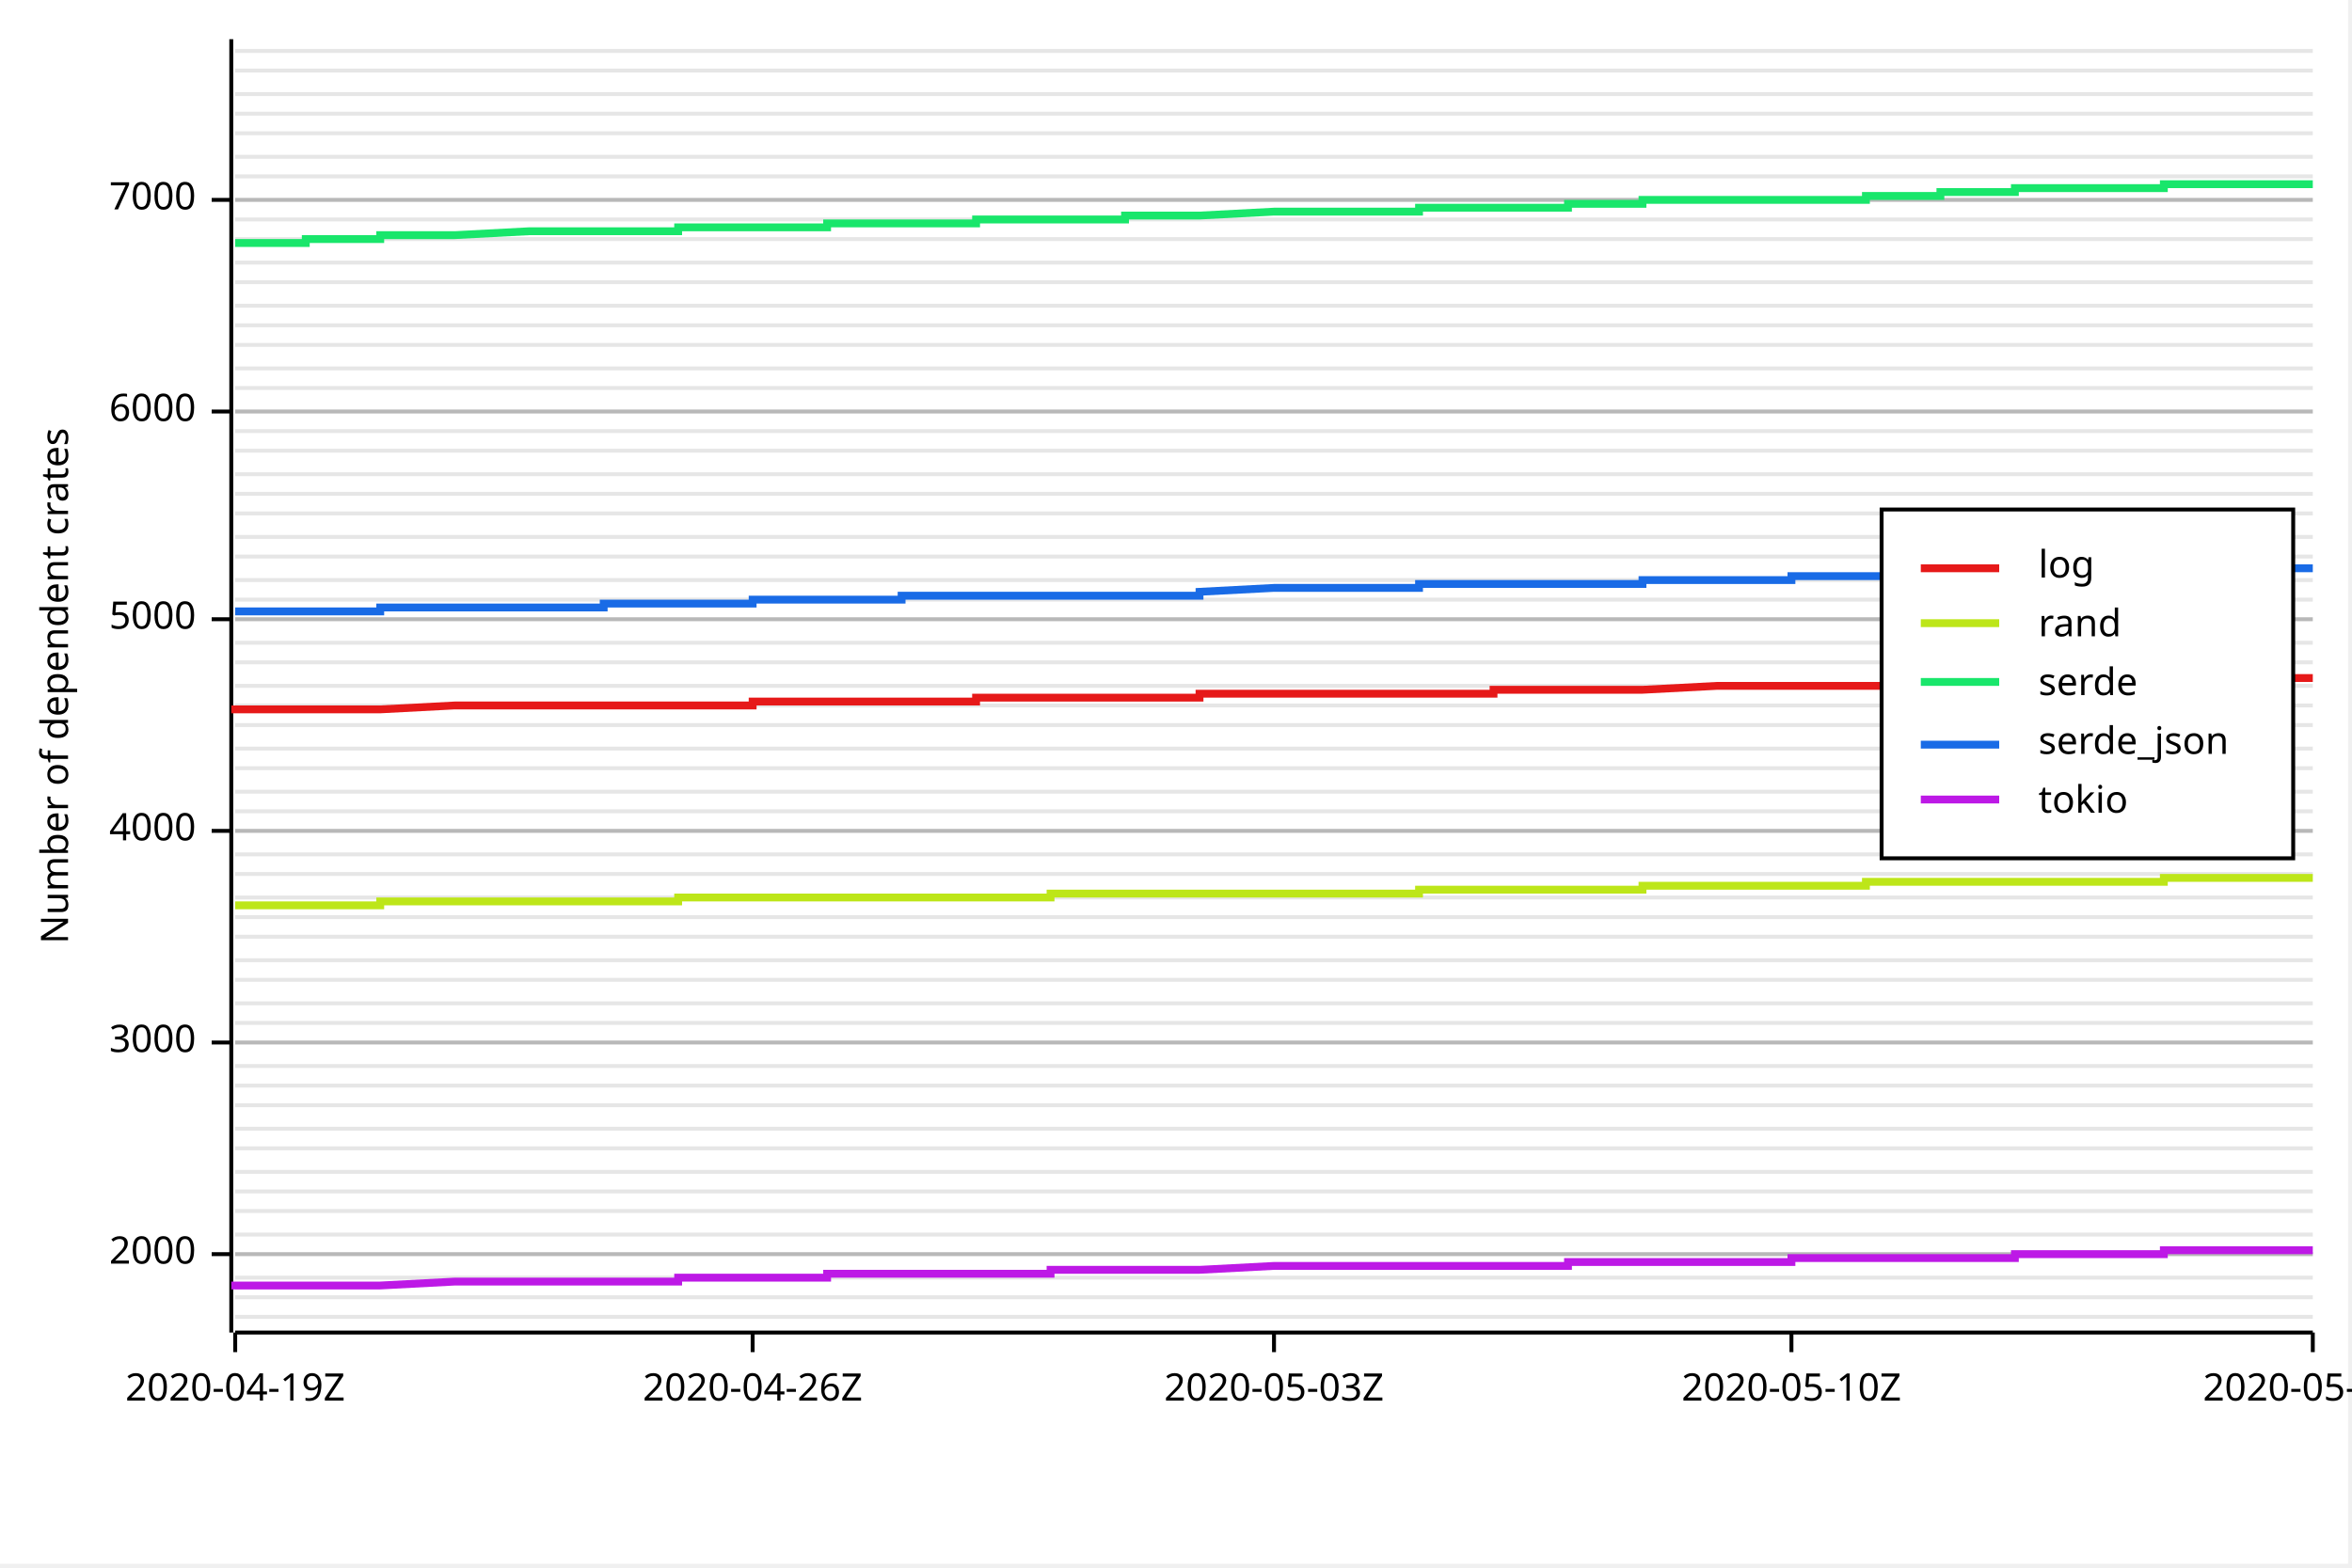
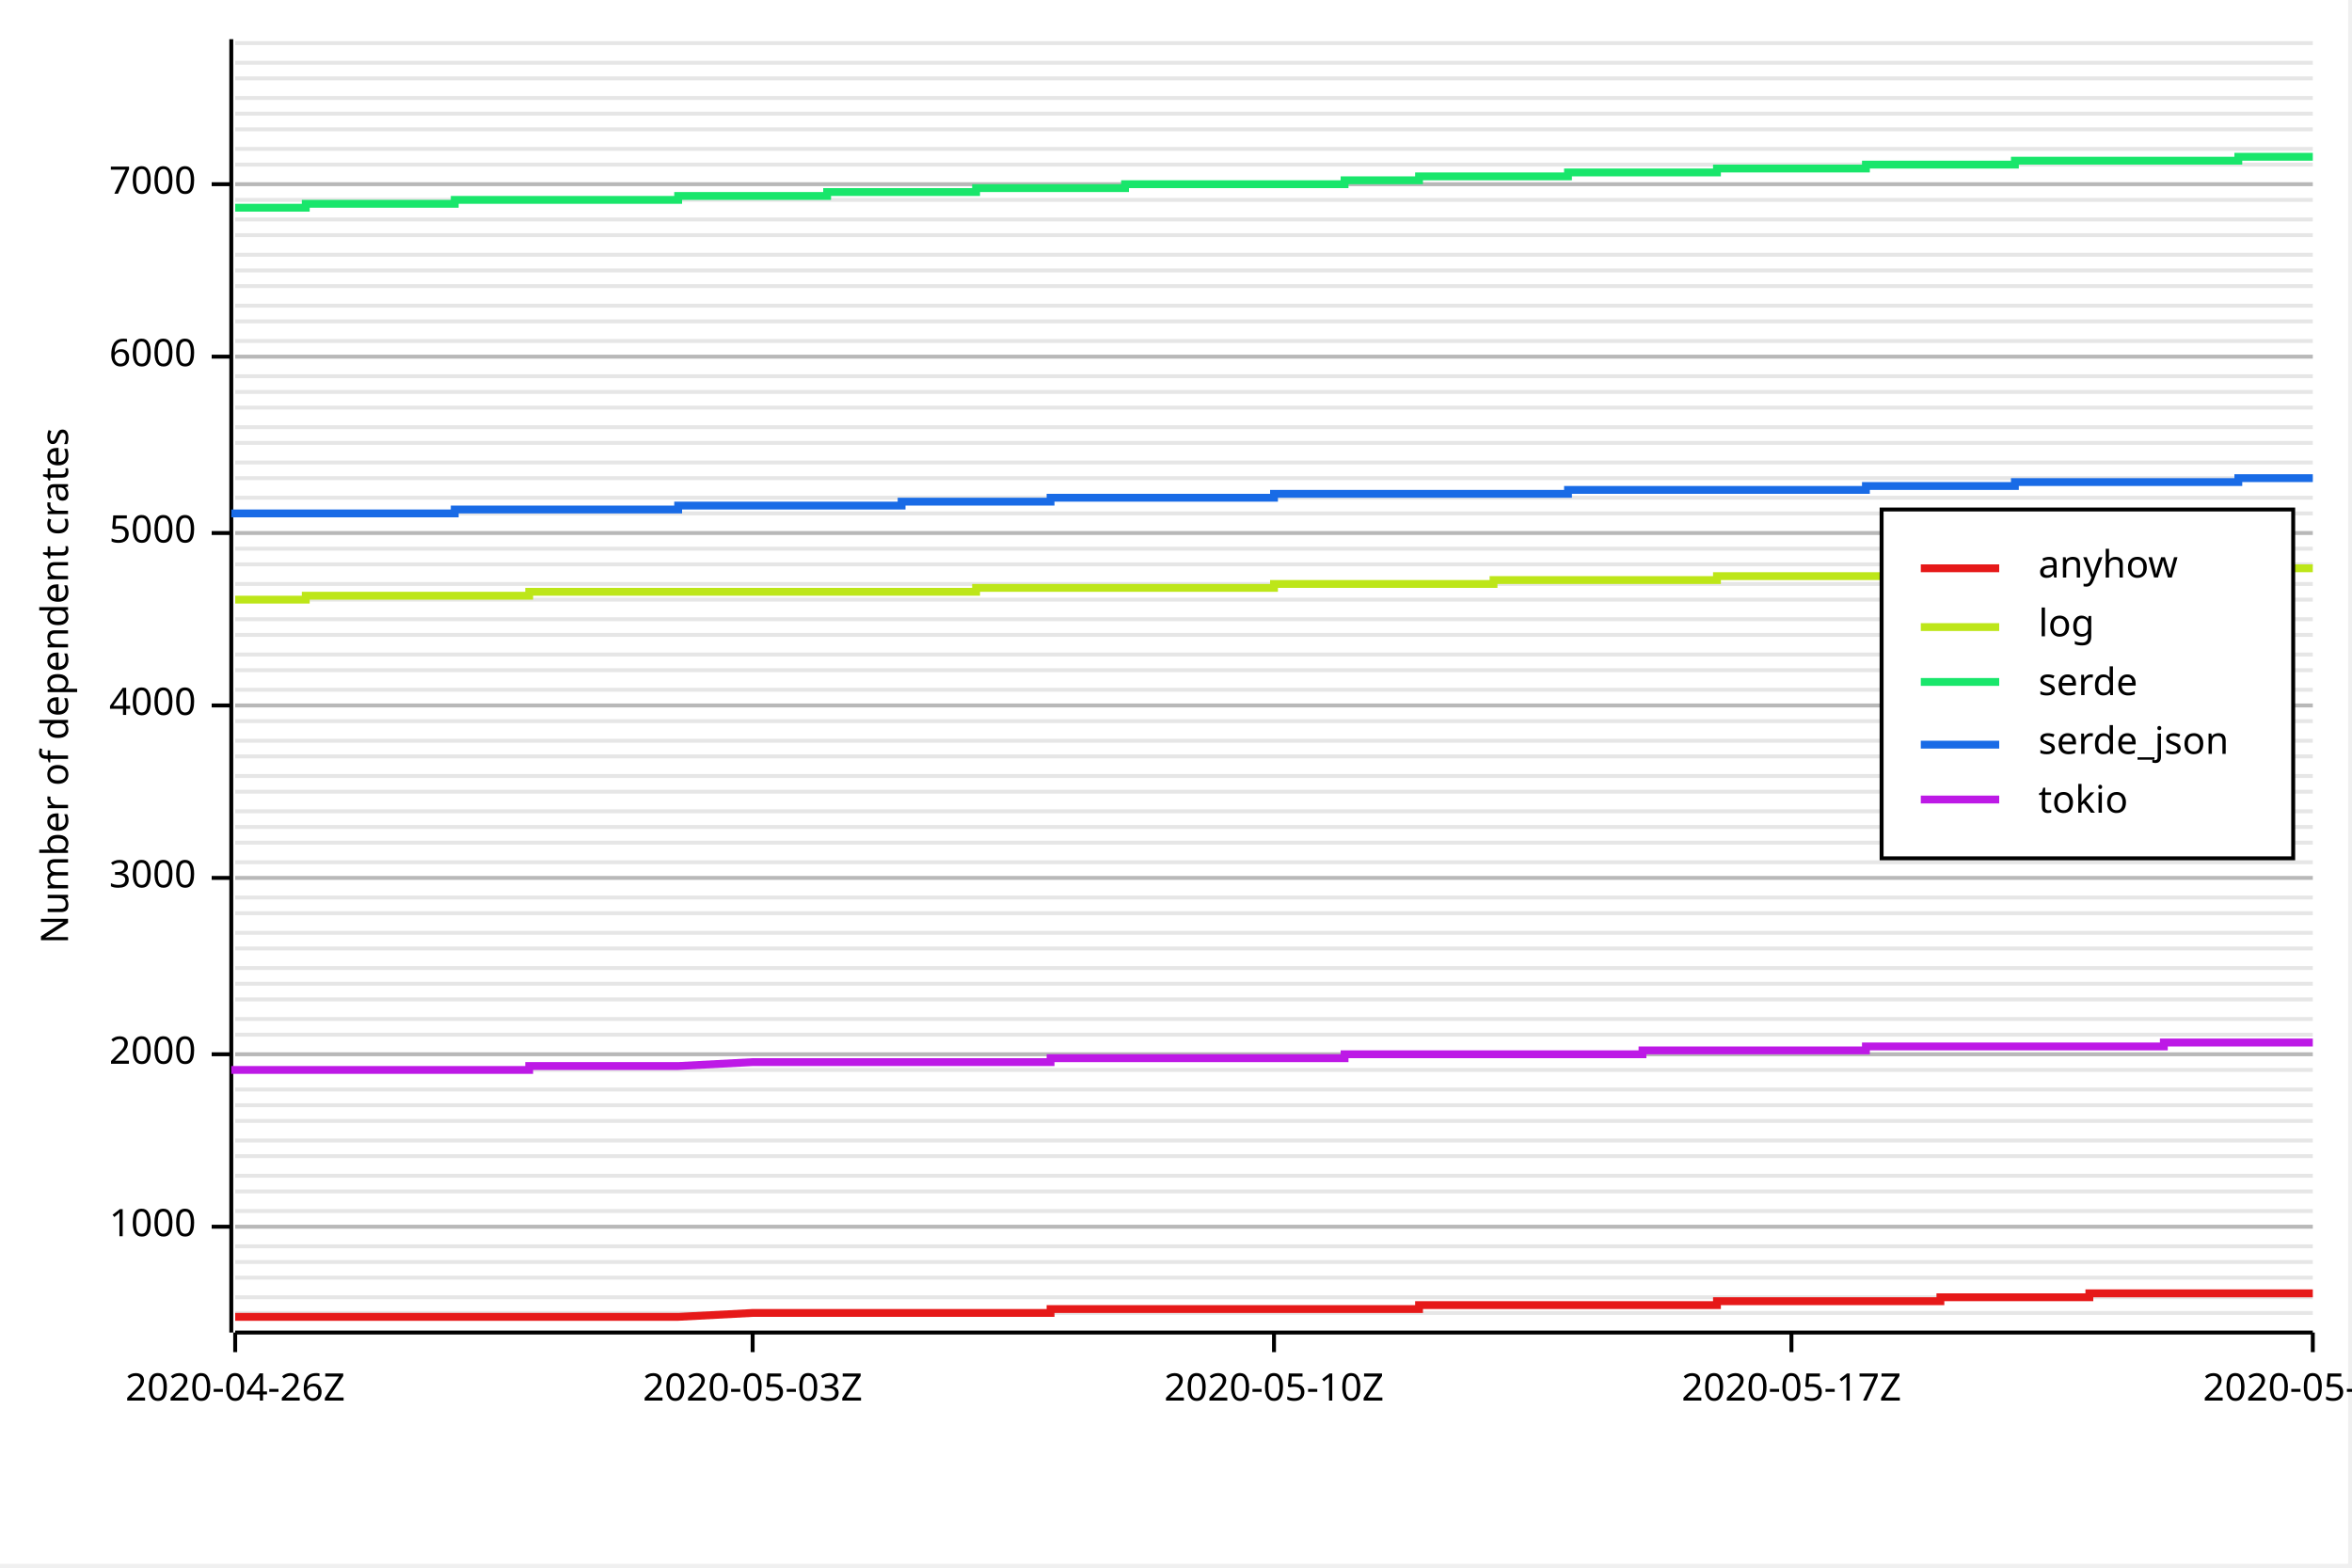
<svg xmlns="http://www.w3.org/2000/svg" width="600" height="400">
  <rect x="0" y="0" width="599" height="399" opacity="1" fill="#FFFFFF" stroke="none" />
-   <line opacity="0.1" stroke="#000000" stroke-width="1" x1="60" y1="336" x2="590" y2="336" />
+   <line opacity="0.1" stroke="#000000" stroke-width="1" x1="60" y1="335" x2="590" y2="335" />
  <line opacity="0.1" stroke="#000000" stroke-width="1" x1="60" y1="331" x2="590" y2="331" />
  <line opacity="0.1" stroke="#000000" stroke-width="1" x1="60" y1="326" x2="590" y2="326" />
-   <line opacity="0.1" stroke="#000000" stroke-width="1" x1="60" y1="320" x2="590" y2="320" />
-   <line opacity="0.1" stroke="#000000" stroke-width="1" x1="60" y1="315" x2="590" y2="315" />
+   <line opacity="0.1" stroke="#000000" stroke-width="1" x1="60" y1="322" x2="590" y2="322" />
+   <line opacity="0.1" stroke="#000000" stroke-width="1" x1="60" y1="318" x2="590" y2="318" />
+   <line opacity="0.1" stroke="#000000" stroke-width="1" x1="60" y1="313" x2="590" y2="313" />
  <line opacity="0.1" stroke="#000000" stroke-width="1" x1="60" y1="309" x2="590" y2="309" />
  <line opacity="0.1" stroke="#000000" stroke-width="1" x1="60" y1="304" x2="590" y2="304" />
-   <line opacity="0.1" stroke="#000000" stroke-width="1" x1="60" y1="299" x2="590" y2="299" />
-   <line opacity="0.1" stroke="#000000" stroke-width="1" x1="60" y1="293" x2="590" y2="293" />
-   <line opacity="0.1" stroke="#000000" stroke-width="1" x1="60" y1="288" x2="590" y2="288" />
+   <line opacity="0.1" stroke="#000000" stroke-width="1" x1="60" y1="300" x2="590" y2="300" />
+   <line opacity="0.1" stroke="#000000" stroke-width="1" x1="60" y1="295" x2="590" y2="295" />
+   <line opacity="0.1" stroke="#000000" stroke-width="1" x1="60" y1="291" x2="590" y2="291" />
+   <line opacity="0.1" stroke="#000000" stroke-width="1" x1="60" y1="286" x2="590" y2="286" />
  <line opacity="0.1" stroke="#000000" stroke-width="1" x1="60" y1="282" x2="590" y2="282" />
-   <line opacity="0.1" stroke="#000000" stroke-width="1" x1="60" y1="277" x2="590" y2="277" />
-   <line opacity="0.1" stroke="#000000" stroke-width="1" x1="60" y1="272" x2="590" y2="272" />
-   <line opacity="0.1" stroke="#000000" stroke-width="1" x1="60" y1="266" x2="590" y2="266" />
-   <line opacity="0.1" stroke="#000000" stroke-width="1" x1="60" y1="261" x2="590" y2="261" />
-   <line opacity="0.1" stroke="#000000" stroke-width="1" x1="60" y1="256" x2="590" y2="256" />
-   <line opacity="0.1" stroke="#000000" stroke-width="1" x1="60" y1="250" x2="590" y2="250" />
-   <line opacity="0.1" stroke="#000000" stroke-width="1" x1="60" y1="245" x2="590" y2="245" />
-   <line opacity="0.1" stroke="#000000" stroke-width="1" x1="60" y1="239" x2="590" y2="239" />
-   <line opacity="0.1" stroke="#000000" stroke-width="1" x1="60" y1="234" x2="590" y2="234" />
+   <line opacity="0.1" stroke="#000000" stroke-width="1" x1="60" y1="278" x2="590" y2="278" />
+   <line opacity="0.1" stroke="#000000" stroke-width="1" x1="60" y1="273" x2="590" y2="273" />
+   <line opacity="0.1" stroke="#000000" stroke-width="1" x1="60" y1="269" x2="590" y2="269" />
+   <line opacity="0.1" stroke="#000000" stroke-width="1" x1="60" y1="264" x2="590" y2="264" />
+   <line opacity="0.1" stroke="#000000" stroke-width="1" x1="60" y1="260" x2="590" y2="260" />
+   <line opacity="0.1" stroke="#000000" stroke-width="1" x1="60" y1="255" x2="590" y2="255" />
+   <line opacity="0.1" stroke="#000000" stroke-width="1" x1="60" y1="251" x2="590" y2="251" />
+   <line opacity="0.1" stroke="#000000" stroke-width="1" x1="60" y1="247" x2="590" y2="247" />
+   <line opacity="0.1" stroke="#000000" stroke-width="1" x1="60" y1="242" x2="590" y2="242" />
+   <line opacity="0.1" stroke="#000000" stroke-width="1" x1="60" y1="238" x2="590" y2="238" />
+   <line opacity="0.1" stroke="#000000" stroke-width="1" x1="60" y1="233" x2="590" y2="233" />
  <line opacity="0.1" stroke="#000000" stroke-width="1" x1="60" y1="229" x2="590" y2="229" />
-   <line opacity="0.1" stroke="#000000" stroke-width="1" x1="60" y1="223" x2="590" y2="223" />
-   <line opacity="0.1" stroke="#000000" stroke-width="1" x1="60" y1="218" x2="590" y2="218" />
-   <line opacity="0.1" stroke="#000000" stroke-width="1" x1="60" y1="212" x2="590" y2="212" />
+   <line opacity="0.1" stroke="#000000" stroke-width="1" x1="60" y1="224" x2="590" y2="224" />
+   <line opacity="0.1" stroke="#000000" stroke-width="1" x1="60" y1="220" x2="590" y2="220" />
+   <line opacity="0.1" stroke="#000000" stroke-width="1" x1="60" y1="215" x2="590" y2="215" />
+   <line opacity="0.1" stroke="#000000" stroke-width="1" x1="60" y1="211" x2="590" y2="211" />
  <line opacity="0.1" stroke="#000000" stroke-width="1" x1="60" y1="207" x2="590" y2="207" />
  <line opacity="0.1" stroke="#000000" stroke-width="1" x1="60" y1="202" x2="590" y2="202" />
-   <line opacity="0.1" stroke="#000000" stroke-width="1" x1="60" y1="196" x2="590" y2="196" />
-   <line opacity="0.1" stroke="#000000" stroke-width="1" x1="60" y1="191" x2="590" y2="191" />
-   <line opacity="0.1" stroke="#000000" stroke-width="1" x1="60" y1="185" x2="590" y2="185" />
+   <line opacity="0.1" stroke="#000000" stroke-width="1" x1="60" y1="198" x2="590" y2="198" />
+   <line opacity="0.1" stroke="#000000" stroke-width="1" x1="60" y1="193" x2="590" y2="193" />
+   <line opacity="0.1" stroke="#000000" stroke-width="1" x1="60" y1="189" x2="590" y2="189" />
+   <line opacity="0.1" stroke="#000000" stroke-width="1" x1="60" y1="184" x2="590" y2="184" />
  <line opacity="0.1" stroke="#000000" stroke-width="1" x1="60" y1="180" x2="590" y2="180" />
-   <line opacity="0.1" stroke="#000000" stroke-width="1" x1="60" y1="175" x2="590" y2="175" />
-   <line opacity="0.1" stroke="#000000" stroke-width="1" x1="60" y1="169" x2="590" y2="169" />
-   <line opacity="0.1" stroke="#000000" stroke-width="1" x1="60" y1="164" x2="590" y2="164" />
+   <line opacity="0.1" stroke="#000000" stroke-width="1" x1="60" y1="176" x2="590" y2="176" />
+   <line opacity="0.1" stroke="#000000" stroke-width="1" x1="60" y1="171" x2="590" y2="171" />
+   <line opacity="0.1" stroke="#000000" stroke-width="1" x1="60" y1="167" x2="590" y2="167" />
+   <line opacity="0.1" stroke="#000000" stroke-width="1" x1="60" y1="162" x2="590" y2="162" />
  <line opacity="0.1" stroke="#000000" stroke-width="1" x1="60" y1="158" x2="590" y2="158" />
  <line opacity="0.1" stroke="#000000" stroke-width="1" x1="60" y1="153" x2="590" y2="153" />
-   <line opacity="0.1" stroke="#000000" stroke-width="1" x1="60" y1="148" x2="590" y2="148" />
-   <line opacity="0.1" stroke="#000000" stroke-width="1" x1="60" y1="142" x2="590" y2="142" />
-   <line opacity="0.1" stroke="#000000" stroke-width="1" x1="60" y1="137" x2="590" y2="137" />
+   <line opacity="0.1" stroke="#000000" stroke-width="1" x1="60" y1="149" x2="590" y2="149" />
+   <line opacity="0.1" stroke="#000000" stroke-width="1" x1="60" y1="144" x2="590" y2="144" />
+   <line opacity="0.1" stroke="#000000" stroke-width="1" x1="60" y1="140" x2="590" y2="140" />
+   <line opacity="0.1" stroke="#000000" stroke-width="1" x1="60" y1="136" x2="590" y2="136" />
  <line opacity="0.1" stroke="#000000" stroke-width="1" x1="60" y1="131" x2="590" y2="131" />
-   <line opacity="0.1" stroke="#000000" stroke-width="1" x1="60" y1="126" x2="590" y2="126" />
-   <line opacity="0.1" stroke="#000000" stroke-width="1" x1="60" y1="121" x2="590" y2="121" />
-   <line opacity="0.1" stroke="#000000" stroke-width="1" x1="60" y1="115" x2="590" y2="115" />
-   <line opacity="0.1" stroke="#000000" stroke-width="1" x1="60" y1="110" x2="590" y2="110" />
-   <line opacity="0.1" stroke="#000000" stroke-width="1" x1="60" y1="105" x2="590" y2="105" />
-   <line opacity="0.1" stroke="#000000" stroke-width="1" x1="60" y1="99" x2="590" y2="99" />
-   <line opacity="0.1" stroke="#000000" stroke-width="1" x1="60" y1="94" x2="590" y2="94" />
-   <line opacity="0.1" stroke="#000000" stroke-width="1" x1="60" y1="88" x2="590" y2="88" />
-   <line opacity="0.1" stroke="#000000" stroke-width="1" x1="60" y1="83" x2="590" y2="83" />
+   <line opacity="0.1" stroke="#000000" stroke-width="1" x1="60" y1="127" x2="590" y2="127" />
+   <line opacity="0.1" stroke="#000000" stroke-width="1" x1="60" y1="122" x2="590" y2="122" />
+   <line opacity="0.1" stroke="#000000" stroke-width="1" x1="60" y1="118" x2="590" y2="118" />
+   <line opacity="0.1" stroke="#000000" stroke-width="1" x1="60" y1="113" x2="590" y2="113" />
+   <line opacity="0.1" stroke="#000000" stroke-width="1" x1="60" y1="109" x2="590" y2="109" />
+   <line opacity="0.1" stroke="#000000" stroke-width="1" x1="60" y1="104" x2="590" y2="104" />
+   <line opacity="0.1" stroke="#000000" stroke-width="1" x1="60" y1="100" x2="590" y2="100" />
+   <line opacity="0.1" stroke="#000000" stroke-width="1" x1="60" y1="96" x2="590" y2="96" />
+   <line opacity="0.1" stroke="#000000" stroke-width="1" x1="60" y1="91" x2="590" y2="91" />
+   <line opacity="0.1" stroke="#000000" stroke-width="1" x1="60" y1="87" x2="590" y2="87" />
+   <line opacity="0.1" stroke="#000000" stroke-width="1" x1="60" y1="82" x2="590" y2="82" />
  <line opacity="0.1" stroke="#000000" stroke-width="1" x1="60" y1="78" x2="590" y2="78" />
-   <line opacity="0.1" stroke="#000000" stroke-width="1" x1="60" y1="72" x2="590" y2="72" />
-   <line opacity="0.1" stroke="#000000" stroke-width="1" x1="60" y1="67" x2="590" y2="67" />
-   <line opacity="0.1" stroke="#000000" stroke-width="1" x1="60" y1="61" x2="590" y2="61" />
+   <line opacity="0.1" stroke="#000000" stroke-width="1" x1="60" y1="73" x2="590" y2="73" />
+   <line opacity="0.1" stroke="#000000" stroke-width="1" x1="60" y1="69" x2="590" y2="69" />
+   <line opacity="0.1" stroke="#000000" stroke-width="1" x1="60" y1="65" x2="590" y2="65" />
+   <line opacity="0.1" stroke="#000000" stroke-width="1" x1="60" y1="60" x2="590" y2="60" />
  <line opacity="0.1" stroke="#000000" stroke-width="1" x1="60" y1="56" x2="590" y2="56" />
  <line opacity="0.1" stroke="#000000" stroke-width="1" x1="60" y1="51" x2="590" y2="51" />
-   <line opacity="0.1" stroke="#000000" stroke-width="1" x1="60" y1="45" x2="590" y2="45" />
-   <line opacity="0.1" stroke="#000000" stroke-width="1" x1="60" y1="40" x2="590" y2="40" />
-   <line opacity="0.1" stroke="#000000" stroke-width="1" x1="60" y1="34" x2="590" y2="34" />
+   <line opacity="0.1" stroke="#000000" stroke-width="1" x1="60" y1="47" x2="590" y2="47" />
+   <line opacity="0.1" stroke="#000000" stroke-width="1" x1="60" y1="42" x2="590" y2="42" />
+   <line opacity="0.1" stroke="#000000" stroke-width="1" x1="60" y1="38" x2="590" y2="38" />
+   <line opacity="0.1" stroke="#000000" stroke-width="1" x1="60" y1="33" x2="590" y2="33" />
  <line opacity="0.1" stroke="#000000" stroke-width="1" x1="60" y1="29" x2="590" y2="29" />
-   <line opacity="0.1" stroke="#000000" stroke-width="1" x1="60" y1="24" x2="590" y2="24" />
-   <line opacity="0.1" stroke="#000000" stroke-width="1" x1="60" y1="18" x2="590" y2="18" />
-   <line opacity="0.1" stroke="#000000" stroke-width="1" x1="60" y1="13" x2="590" y2="13" />
+   <line opacity="0.1" stroke="#000000" stroke-width="1" x1="60" y1="25" x2="590" y2="25" />
+   <line opacity="0.1" stroke="#000000" stroke-width="1" x1="60" y1="20" x2="590" y2="20" />
+   <line opacity="0.1" stroke="#000000" stroke-width="1" x1="60" y1="16" x2="590" y2="16" />
+   <line opacity="0.1" stroke="#000000" stroke-width="1" x1="60" y1="11" x2="590" y2="11" />
  <text x="10" y="175" dy="0.76em" text-anchor="middle" font-family="sans-serif" font-size="9.677" opacity="1" fill="#000000" transform="rotate(270, 10, 175)">
Number of dependent crates
</text>
-   <line opacity="0.2" stroke="#000000" stroke-width="1" x1="60" y1="320" x2="590" y2="320" />
-   <line opacity="0.2" stroke="#000000" stroke-width="1" x1="60" y1="266" x2="590" y2="266" />
-   <line opacity="0.2" stroke="#000000" stroke-width="1" x1="60" y1="212" x2="590" y2="212" />
-   <line opacity="0.2" stroke="#000000" stroke-width="1" x1="60" y1="158" x2="590" y2="158" />
-   <line opacity="0.2" stroke="#000000" stroke-width="1" x1="60" y1="105" x2="590" y2="105" />
-   <line opacity="0.2" stroke="#000000" stroke-width="1" x1="60" y1="51" x2="590" y2="51" />
+   <line opacity="0.2" stroke="#000000" stroke-width="1" x1="60" y1="313" x2="590" y2="313" />
+   <line opacity="0.2" stroke="#000000" stroke-width="1" x1="60" y1="269" x2="590" y2="269" />
+   <line opacity="0.2" stroke="#000000" stroke-width="1" x1="60" y1="224" x2="590" y2="224" />
+   <line opacity="0.2" stroke="#000000" stroke-width="1" x1="60" y1="180" x2="590" y2="180" />
+   <line opacity="0.2" stroke="#000000" stroke-width="1" x1="60" y1="136" x2="590" y2="136" />
+   <line opacity="0.2" stroke="#000000" stroke-width="1" x1="60" y1="91" x2="590" y2="91" />
+   <line opacity="0.2" stroke="#000000" stroke-width="1" x1="60" y1="47" x2="590" y2="47" />
  <polyline fill="none" opacity="1" stroke="#000000" stroke-width="1" points="59,10 59,340 " />
-   <text x="50" y="320" dy="0.5ex" text-anchor="end" font-family="sans-serif" font-size="9.677" opacity="1" fill="#000000">
+   <text x="50" y="313" dy="0.5ex" text-anchor="end" font-family="sans-serif" font-size="9.677" opacity="1" fill="#000000">
+ 1000
+ </text>
+   <polyline fill="none" opacity="1" stroke="#000000" stroke-width="1" points="54,313 59,313 " />
+   <text x="50" y="269" dy="0.5ex" text-anchor="end" font-family="sans-serif" font-size="9.677" opacity="1" fill="#000000">
2000
</text>
-   <polyline fill="none" opacity="1" stroke="#000000" stroke-width="1" points="54,320 59,320 " />
-   <text x="50" y="266" dy="0.5ex" text-anchor="end" font-family="sans-serif" font-size="9.677" opacity="1" fill="#000000">
+   <polyline fill="none" opacity="1" stroke="#000000" stroke-width="1" points="54,269 59,269 " />
+   <text x="50" y="224" dy="0.5ex" text-anchor="end" font-family="sans-serif" font-size="9.677" opacity="1" fill="#000000">
3000
</text>
-   <polyline fill="none" opacity="1" stroke="#000000" stroke-width="1" points="54,266 59,266 " />
-   <text x="50" y="212" dy="0.5ex" text-anchor="end" font-family="sans-serif" font-size="9.677" opacity="1" fill="#000000">
+   <polyline fill="none" opacity="1" stroke="#000000" stroke-width="1" points="54,224 59,224 " />
+   <text x="50" y="180" dy="0.5ex" text-anchor="end" font-family="sans-serif" font-size="9.677" opacity="1" fill="#000000">
4000
</text>
-   <polyline fill="none" opacity="1" stroke="#000000" stroke-width="1" points="54,212 59,212 " />
-   <text x="50" y="158" dy="0.5ex" text-anchor="end" font-family="sans-serif" font-size="9.677" opacity="1" fill="#000000">
+   <polyline fill="none" opacity="1" stroke="#000000" stroke-width="1" points="54,180 59,180 " />
+   <text x="50" y="136" dy="0.5ex" text-anchor="end" font-family="sans-serif" font-size="9.677" opacity="1" fill="#000000">
5000
</text>
-   <polyline fill="none" opacity="1" stroke="#000000" stroke-width="1" points="54,158 59,158 " />
-   <text x="50" y="105" dy="0.5ex" text-anchor="end" font-family="sans-serif" font-size="9.677" opacity="1" fill="#000000">
+   <polyline fill="none" opacity="1" stroke="#000000" stroke-width="1" points="54,136 59,136 " />
+   <text x="50" y="91" dy="0.5ex" text-anchor="end" font-family="sans-serif" font-size="9.677" opacity="1" fill="#000000">
6000
</text>
-   <polyline fill="none" opacity="1" stroke="#000000" stroke-width="1" points="54,105 59,105 " />
-   <text x="50" y="51" dy="0.5ex" text-anchor="end" font-family="sans-serif" font-size="9.677" opacity="1" fill="#000000">
+   <polyline fill="none" opacity="1" stroke="#000000" stroke-width="1" points="54,91 59,91 " />
+   <text x="50" y="47" dy="0.5ex" text-anchor="end" font-family="sans-serif" font-size="9.677" opacity="1" fill="#000000">
7000
</text>
-   <polyline fill="none" opacity="1" stroke="#000000" stroke-width="1" points="54,51 59,51 " />
+   <polyline fill="none" opacity="1" stroke="#000000" stroke-width="1" points="54,47 59,47 " />
  <polyline fill="none" opacity="1" stroke="#000000" stroke-width="1" points="60,340 590,340 " />
  <text x="60" y="350" dy="0.76em" text-anchor="middle" font-family="sans-serif" font-size="9.677" opacity="1" fill="#000000">
- 2020-04-19Z
+ 2020-04-26Z
</text>
  <polyline fill="none" opacity="1" stroke="#000000" stroke-width="1" points="60,340 60,345 " />
  <text x="192" y="350" dy="0.76em" text-anchor="middle" font-family="sans-serif" font-size="9.677" opacity="1" fill="#000000">
- 2020-04-26Z
+ 2020-05-03Z
</text>
  <polyline fill="none" opacity="1" stroke="#000000" stroke-width="1" points="192,340 192,345 " />
  <text x="325" y="350" dy="0.76em" text-anchor="middle" font-family="sans-serif" font-size="9.677" opacity="1" fill="#000000">
- 2020-05-03Z
+ 2020-05-10Z
</text>
  <polyline fill="none" opacity="1" stroke="#000000" stroke-width="1" points="325,340 325,345 " />
  <text x="457" y="350" dy="0.76em" text-anchor="middle" font-family="sans-serif" font-size="9.677" opacity="1" fill="#000000">
- 2020-05-10Z
+ 2020-05-17Z
</text>
  <polyline fill="none" opacity="1" stroke="#000000" stroke-width="1" points="457,340 457,345 " />
  <text x="590" y="350" dy="0.76em" text-anchor="middle" font-family="sans-serif" font-size="9.677" opacity="1" fill="#000000">
- 2020-05-17Z
+ 2020-05-24Z
</text>
  <polyline fill="none" opacity="1" stroke="#000000" stroke-width="1" points="590,340 590,345 " />
-   <polyline fill="none" opacity="1" stroke="#E61919" stroke-width="2" points="60,182 60,181 78,181 78,181 97,181 97,181 116,180 135,180 154,180 154,180 173,180 173,180 192,180 192,179 211,179 211,179 230,179 230,179 249,179 249,178 268,178 268,178 287,178 287,178 306,178 306,177 325,177 343,177 343,177 362,177 362,177 381,177 381,176 400,176 400,176 419,176 419,176 438,175 457,175 457,175 476,175 476,175 495,175 495,174 514,174 514,174 533,174 533,174 552,174 552,173 571,173 571,173 590,173 " />
-   <polyline fill="none" opacity="1" stroke="#BDE619" stroke-width="2" points="60,231 60,231 78,231 78,231 97,231 97,230 116,230 135,230 154,230 154,230 173,230 173,229 192,229 192,229 211,229 211,229 230,229 230,229 249,229 249,229 268,229 268,228 287,228 287,228 306,228 306,228 325,228 343,228 343,228 362,228 362,227 381,227 381,227 400,227 400,227 419,227 419,226 438,226 457,226 457,226 476,226 476,225 495,225 495,225 514,225 514,225 533,225 533,225 552,225 552,224 571,224 571,224 590,224 " />
-   <polyline fill="none" opacity="1" stroke="#19E66B" stroke-width="2" points="60,62 60,62 78,62 78,61 97,61 97,60 116,60 135,59 154,59 154,59 173,59 173,58 192,58 192,58 211,58 211,57 230,57 230,57 249,57 249,56 268,56 268,56 287,56 287,55 306,55 306,55 325,54 343,54 343,54 362,54 362,53 381,53 381,53 400,53 400,52 419,52 419,51 438,51 457,51 457,51 476,51 476,50 495,50 495,49 514,49 514,48 533,48 533,48 552,48 552,47 571,47 571,47 590,47 " />
-   <polyline fill="none" opacity="1" stroke="#196BE6" stroke-width="2" points="60,156 60,156 78,156 78,156 97,156 97,155 116,155 135,155 154,155 154,154 173,154 173,154 192,154 192,153 211,153 211,153 230,153 230,152 249,152 249,152 268,152 268,152 287,152 287,152 306,152 306,151 325,150 343,150 343,150 362,150 362,149 381,149 381,149 400,149 400,149 419,149 419,148 438,148 457,148 457,147 476,147 476,147 495,147 495,147 514,147 514,146 533,146 533,146 552,146 552,146 571,146 571,145 590,145 " />
-   <polyline fill="none" opacity="1" stroke="#BD19E6" stroke-width="2" points="60,329 60,328 78,328 78,328 97,328 97,328 116,327 135,327 154,327 154,327 173,327 173,326 192,326 192,326 211,326 211,325 230,325 230,325 249,325 249,325 268,325 268,324 287,324 287,324 306,324 306,324 325,323 343,323 343,323 362,323 362,323 381,323 381,323 400,323 400,322 419,322 419,322 438,322 457,322 457,321 476,321 476,321 495,321 495,321 514,321 514,320 533,320 533,320 552,320 552,319 571,319 571,319 590,319 " />
+   <polyline fill="none" opacity="1" stroke="#E61919" stroke-width="2" points="60,336 60,336 78,336 78,336 97,336 97,336 116,336 116,336 135,336 135,336 154,336 154,336 173,336 173,336 192,335 211,335 211,335 230,335 230,335 249,335 249,335 268,335 268,334 287,334 287,334 306,334 325,334 325,334 343,334 343,334 362,334 362,333 381,333 381,333 400,333 400,333 419,333 419,333 438,333 438,332 457,332 457,332 476,332 476,332 495,332 495,331 514,331 514,331 533,331 533,330 552,330 552,330 571,330 571,330 590,330 " />
+   <polyline fill="none" opacity="1" stroke="#BDE619" stroke-width="2" points="60,153 60,153 78,153 78,152 97,152 97,152 116,152 116,152 135,152 135,151 154,151 154,151 173,151 173,151 192,151 211,151 211,151 230,151 230,151 249,151 249,150 268,150 268,150 287,150 287,150 306,150 325,150 325,149 343,149 343,149 362,149 362,149 381,149 381,148 400,148 400,148 419,148 419,148 438,148 438,147 457,147 457,147 476,147 476,147 495,147 495,146 514,146 514,146 533,146 533,145 552,145 552,145 571,145 571,145 590,145 " />
+   <polyline fill="none" opacity="1" stroke="#19E66B" stroke-width="2" points="60,53 60,53 78,53 78,52 97,52 97,52 116,52 116,51 135,51 135,51 154,51 154,51 173,51 173,50 192,50 211,50 211,49 230,49 230,49 249,49 249,48 268,48 268,48 287,48 287,47 306,47 325,47 325,47 343,47 343,46 362,46 362,45 381,45 381,45 400,45 400,44 419,44 419,44 438,44 438,43 457,43 457,43 476,43 476,42 495,42 495,42 514,42 514,41 533,41 533,41 552,41 552,41 571,41 571,40 590,40 " />
+   <polyline fill="none" opacity="1" stroke="#196BE6" stroke-width="2" points="60,132 60,131 78,131 78,131 97,131 97,131 116,131 116,130 135,130 135,130 154,130 154,130 173,130 173,129 192,129 211,129 211,129 230,129 230,128 249,128 249,128 268,128 268,127 287,127 287,127 306,127 325,127 325,126 343,126 343,126 362,126 362,126 381,126 381,126 400,126 400,125 419,125 419,125 438,125 438,125 457,125 457,125 476,125 476,124 495,124 495,124 514,124 514,123 533,123 533,123 552,123 552,123 571,123 571,122 590,122 " />
+   <polyline fill="none" opacity="1" stroke="#BD19E6" stroke-width="2" points="60,274 60,273 78,273 78,273 97,273 97,273 116,273 116,273 135,273 135,272 154,272 154,272 173,272 173,272 192,271 211,271 211,271 230,271 230,271 249,271 249,271 268,271 268,270 287,270 287,270 306,270 325,270 325,270 343,270 343,269 362,269 362,269 381,269 381,269 400,269 400,269 419,269 419,268 438,268 438,268 457,268 457,268 476,268 476,267 495,267 495,267 514,267 514,267 533,267 533,267 552,267 552,266 571,266 571,266 590,266 " />
  <rect x="480" y="130" width="105" height="89" opacity="1" fill="#FFFFFF" stroke="none" />
  <rect x="480" y="130" width="105" height="89" opacity="1" fill="none" stroke="#000000" />
  <text x="520" y="140" dy="0.76em" text-anchor="start" font-family="sans-serif" font-size="9.677" opacity="1" fill="#000000">
- log
+ anyhow
</text>
  <text x="520" y="155" dy="0.76em" text-anchor="start" font-family="sans-serif" font-size="9.677" opacity="1" fill="#000000">
- rand
+ log
</text>
  <text x="520" y="170" dy="0.76em" text-anchor="start" font-family="sans-serif" font-size="9.677" opacity="1" fill="#000000">
serde
</text>
  <text x="520" y="185" dy="0.76em" text-anchor="start" font-family="sans-serif" font-size="9.677" opacity="1" fill="#000000">
serde_json
</text>
  <text x="520" y="200" dy="0.76em" text-anchor="start" font-family="sans-serif" font-size="9.677" opacity="1" fill="#000000">
tokio
</text>
  <polyline fill="none" opacity="1" stroke="#E61919" stroke-width="2" points="490,145 510,145 " />
-   <polyline fill="none" opacity="1" stroke="#BDE619" stroke-width="2" points="490,159 510,159 " />
+   <polyline fill="none" opacity="1" stroke="#BDE619" stroke-width="2" points="490,160 510,160 " />
  <polyline fill="none" opacity="1" stroke="#19E66B" stroke-width="2" points="490,174 510,174 " />
  <polyline fill="none" opacity="1" stroke="#196BE6" stroke-width="2" points="490,190 510,190 " />
  <polyline fill="none" opacity="1" stroke="#BD19E6" stroke-width="2" points="490,204 510,204 " />
</svg>
